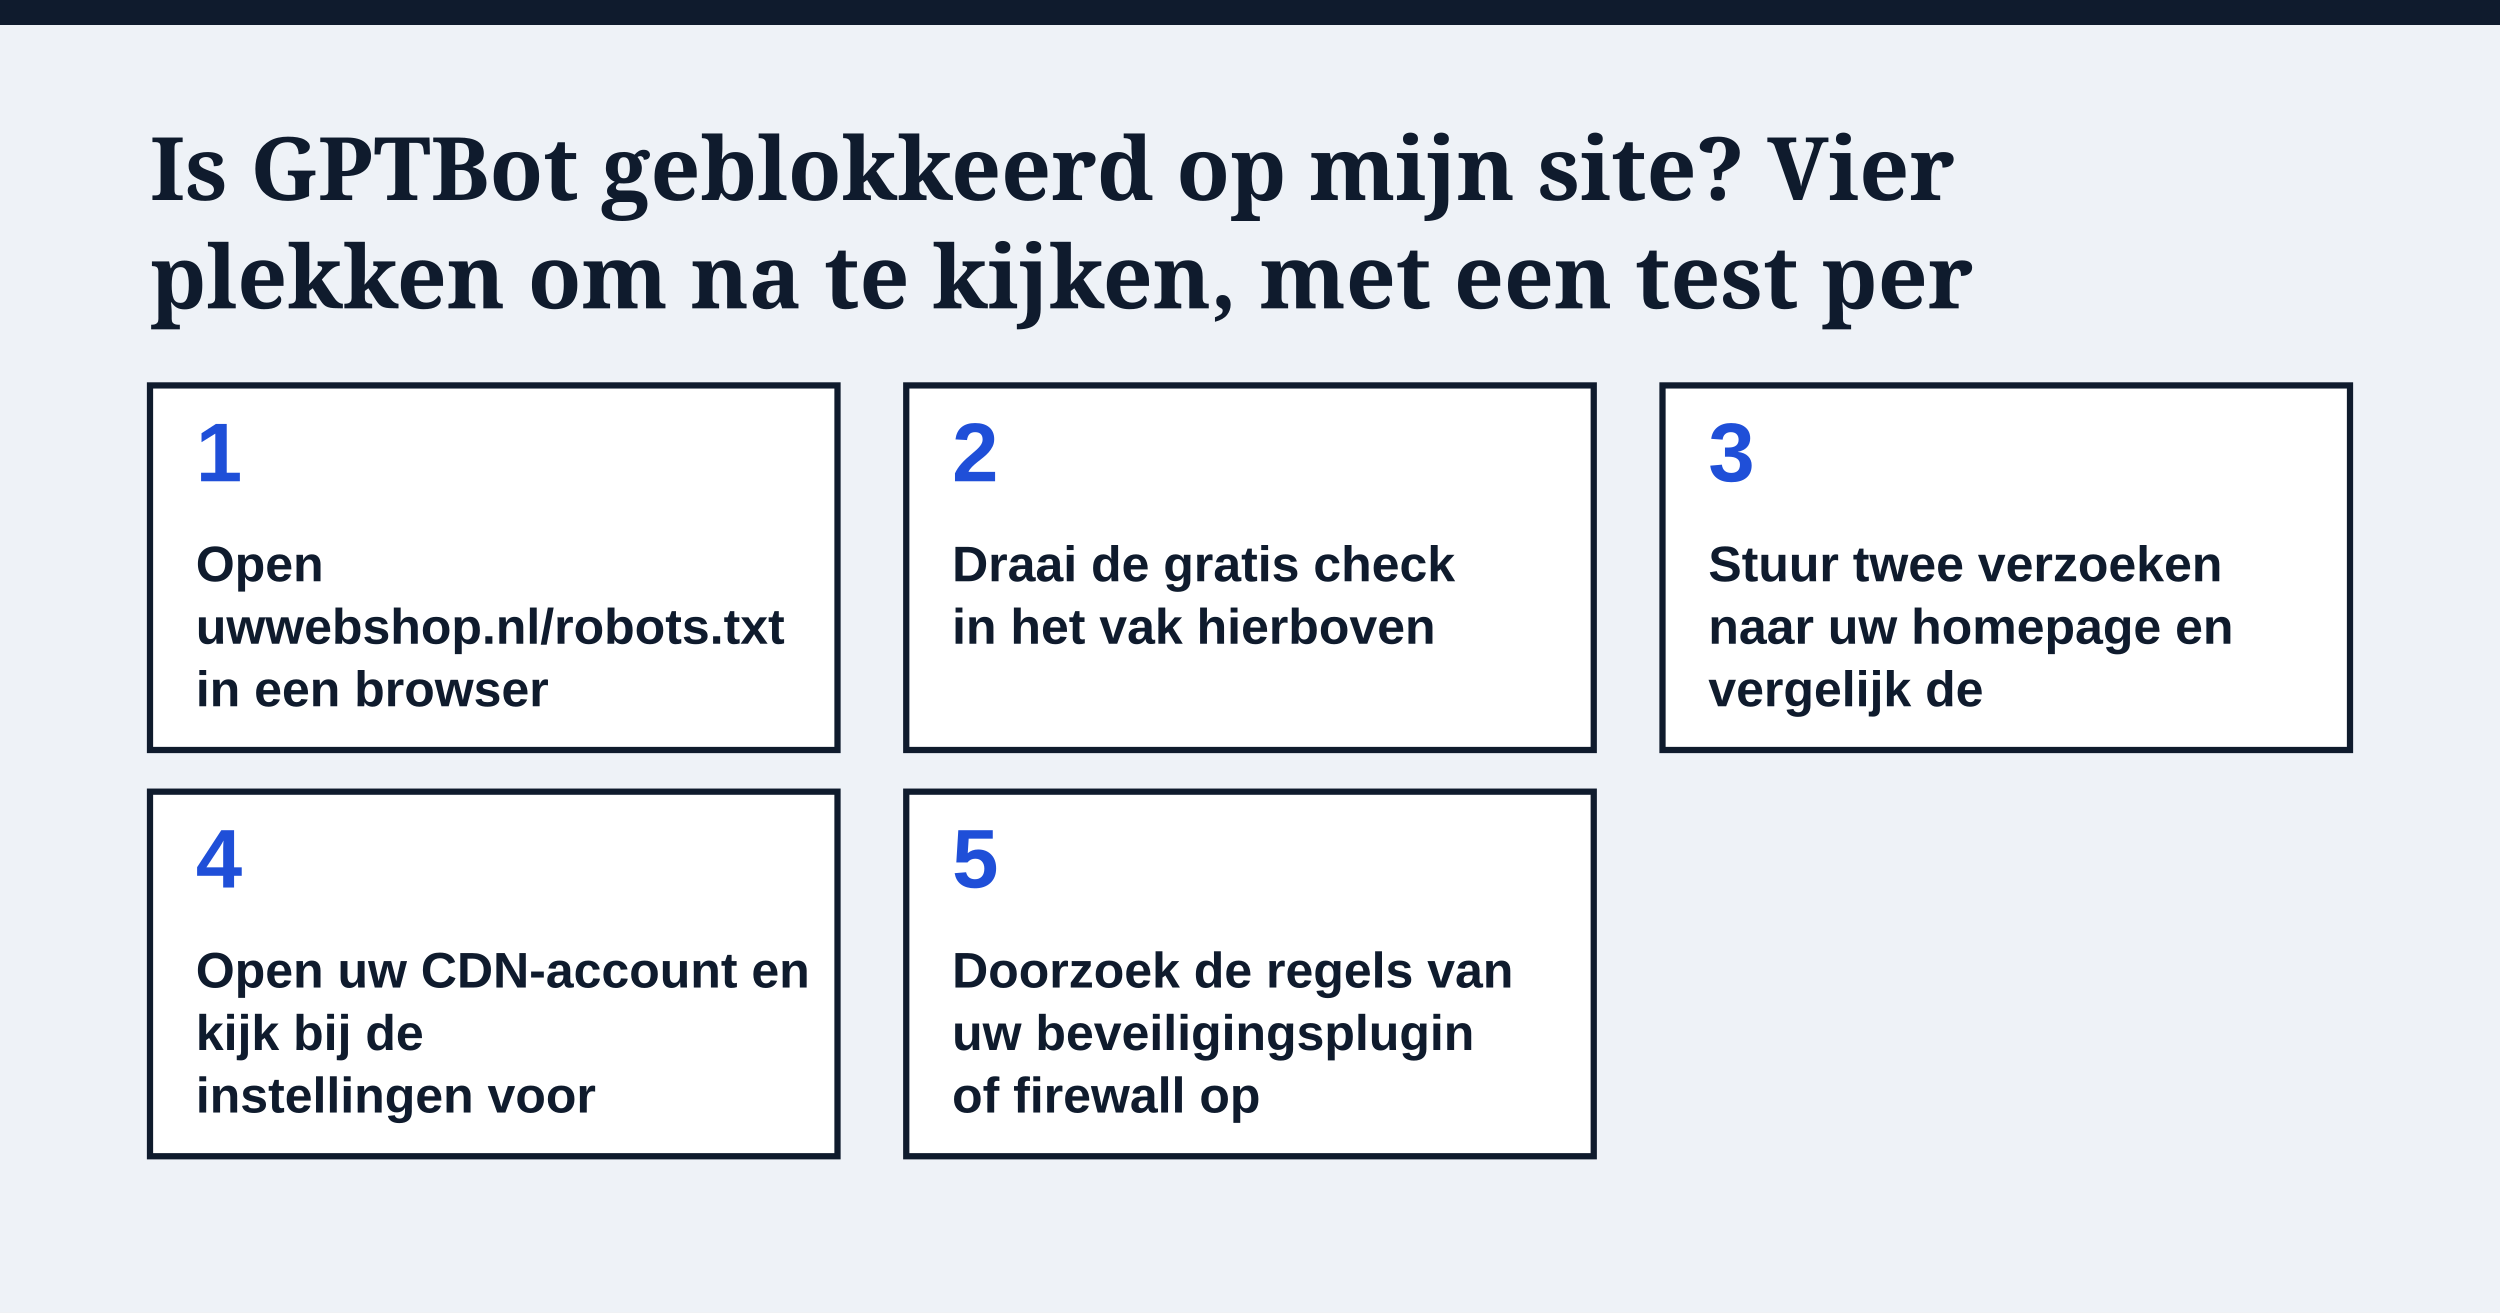
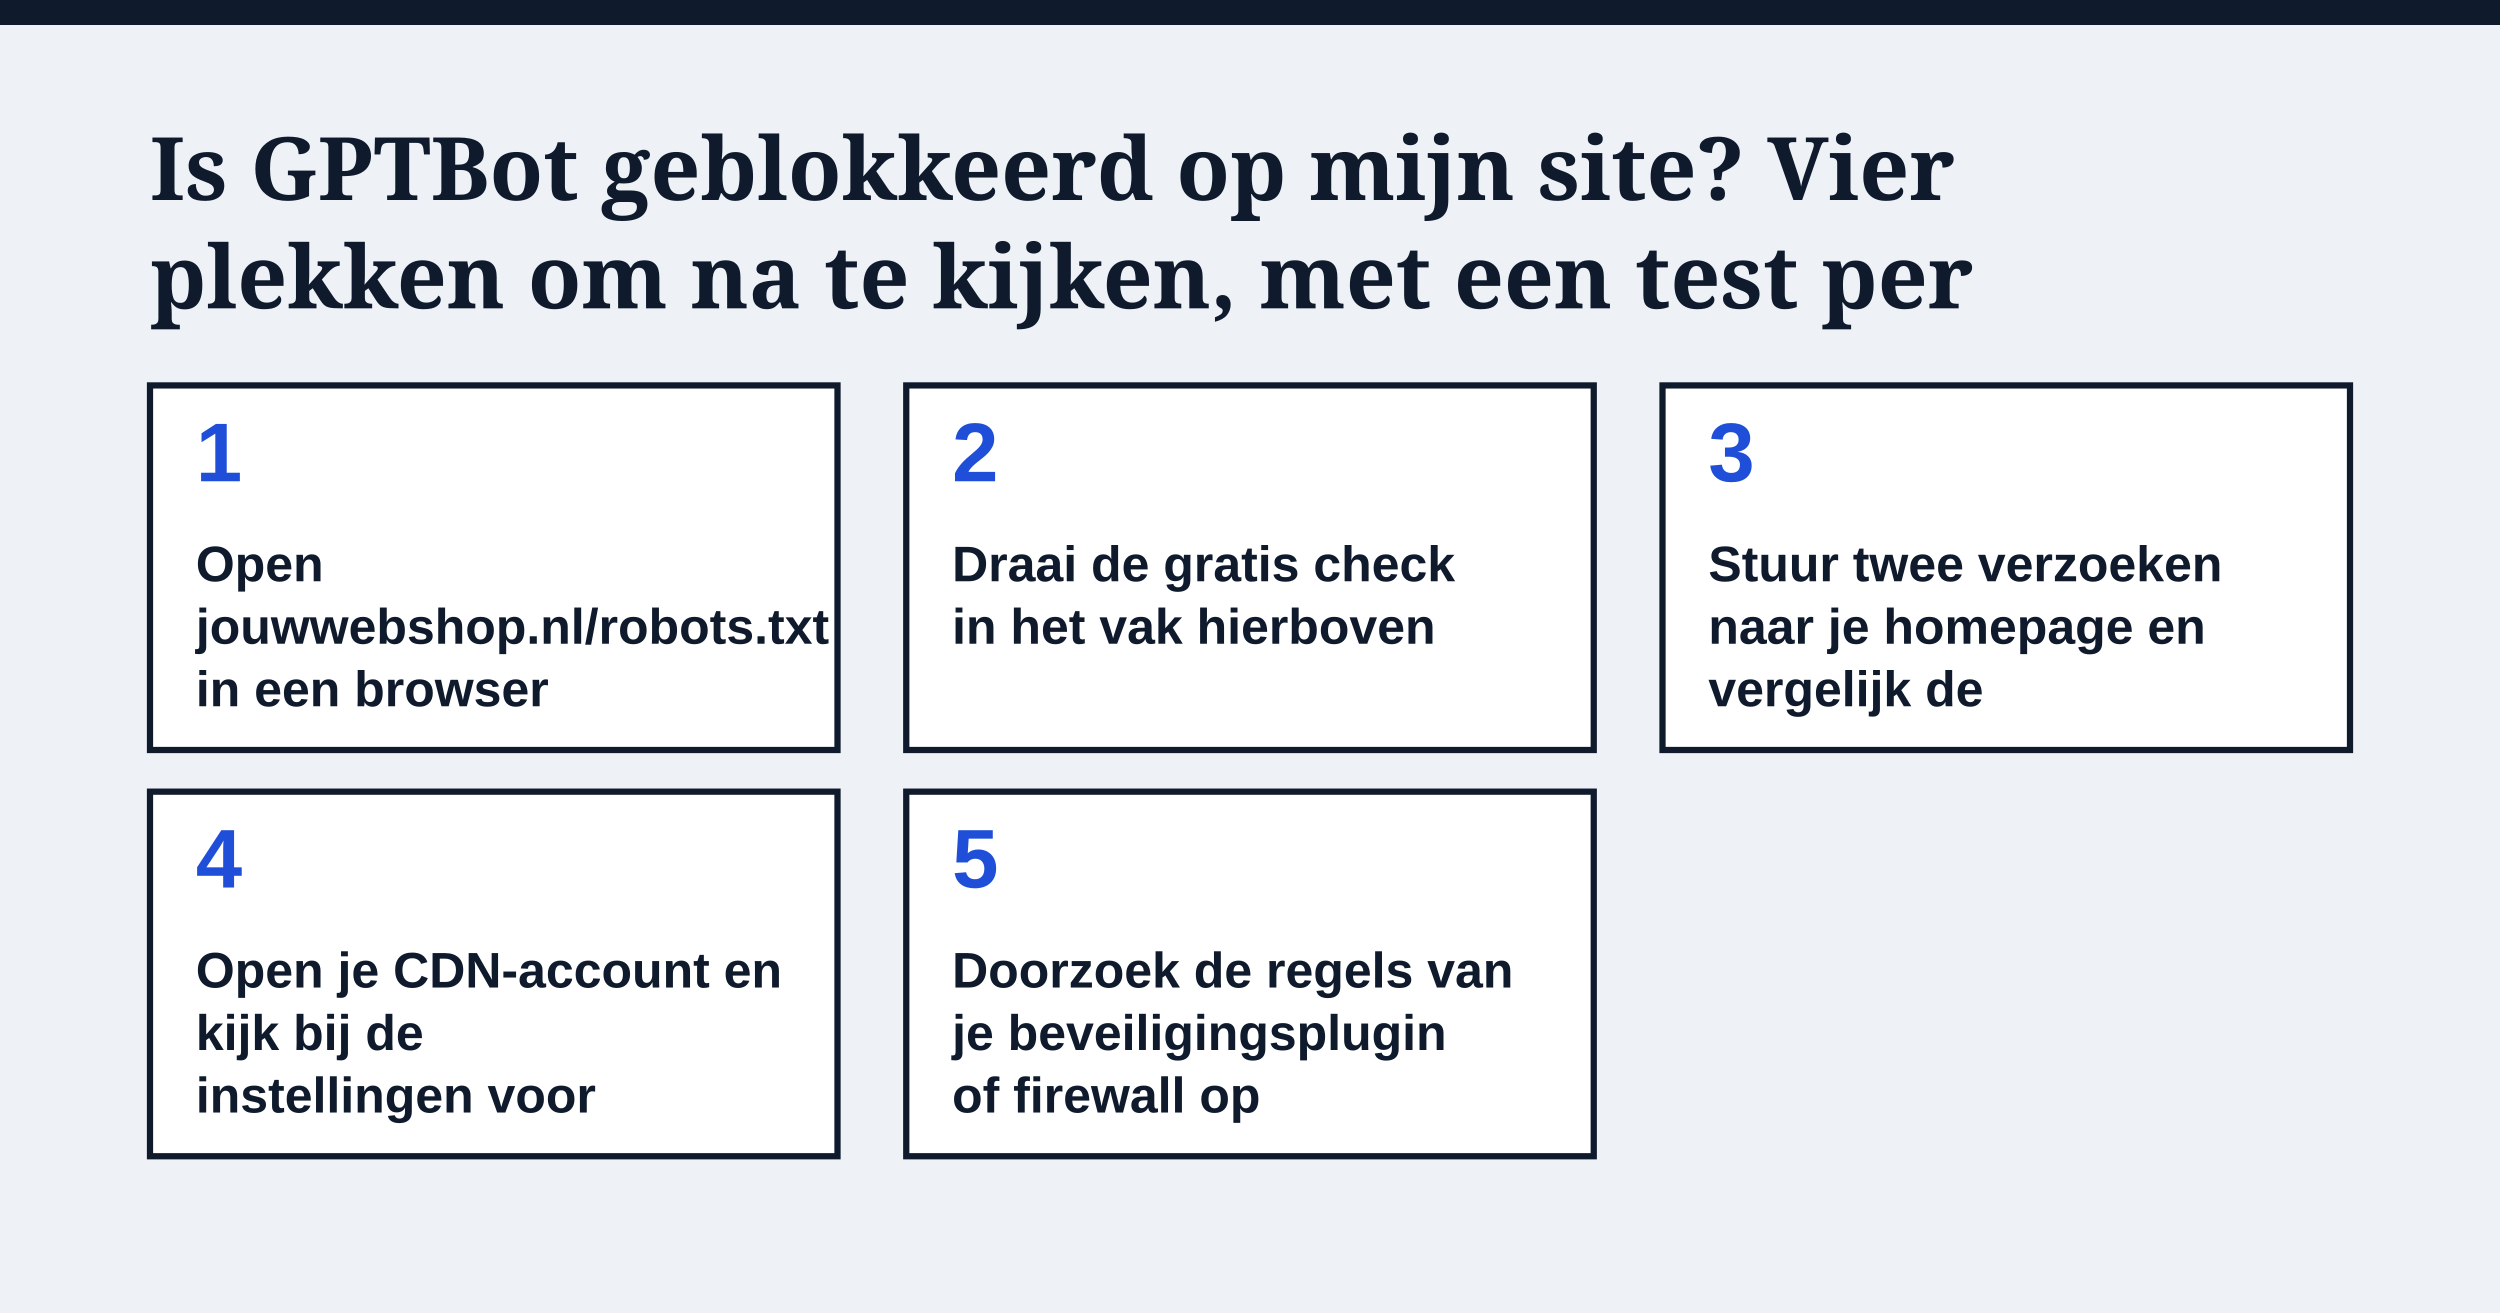
<svg xmlns="http://www.w3.org/2000/svg" viewBox="0 0 1200 630" width="1200" height="630" role="img" aria-labelledby="t d">
  <rect width="1200" height="630" fill="#EEF2F7" />
  <rect width="1200" height="12" fill="#0F1B2D" />
  <text x="72" y="96" font-family="Georgia,serif" font-size="42" font-weight="600" fill="#0F1B2D">Is GPTBot geblokkeerd op mijn site? Vier</text>
  <text x="72" y="148" font-family="Georgia,serif" font-size="42" font-weight="600" fill="#0F1B2D">plekken om na te kijken, met een test per</text>
  <g font-family="system-ui,Arial,sans-serif" fill="#0F1B2D">
    <rect x="72" y="185" width="330" height="175" fill="#fff" stroke="#0F1B2D" stroke-width="3" />
    <text x="94" y="231" font-size="40" font-weight="600" fill="#1F4FD8">1</text>
    <text x="94" y="279" font-size="24" font-weight="600">Open</text>
-     <text x="94" y="309" font-size="24" font-weight="600">uwwebshop.nl/robots.txt</text>
+     <text x="94" y="309" font-size="24" font-weight="600">jouwwebshop.nl/robots.txt</text>
    <text x="94" y="339" font-size="24" font-weight="600">in een browser</text>
    <rect x="435" y="185" width="330" height="175" fill="#fff" stroke="#0F1B2D" stroke-width="3" />
    <text x="457" y="231" font-size="40" font-weight="600" fill="#1F4FD8">2</text>
    <text x="457" y="279" font-size="24" font-weight="600">Draai de gratis check</text>
    <text x="457" y="309" font-size="24" font-weight="600">in het vak hierboven</text>
    <rect x="798" y="185" width="330" height="175" fill="#fff" stroke="#0F1B2D" stroke-width="3" />
    <text x="820" y="231" font-size="40" font-weight="600" fill="#1F4FD8">3</text>
    <text x="820" y="279" font-size="24" font-weight="600">Stuur twee verzoeken</text>
-     <text x="820" y="309" font-size="24" font-weight="600">naar uw homepage en</text>
+     <text x="820" y="309" font-size="24" font-weight="600">naar je homepage en</text>
    <text x="820" y="339" font-size="24" font-weight="600">vergelijk de</text>
    <rect x="72" y="380" width="330" height="175" fill="#fff" stroke="#0F1B2D" stroke-width="3" />
    <text x="94" y="426" font-size="40" font-weight="600" fill="#1F4FD8">4</text>
-     <text x="94" y="474" font-size="24" font-weight="600">Open uw CDN-account en</text>
+     <text x="94" y="474" font-size="24" font-weight="600">Open je CDN-account en</text>
    <text x="94" y="504" font-size="24" font-weight="600">kijk bij de</text>
    <text x="94" y="534" font-size="24" font-weight="600">instellingen voor</text>
    <rect x="435" y="380" width="330" height="175" fill="#fff" stroke="#0F1B2D" stroke-width="3" />
    <text x="457" y="426" font-size="40" font-weight="600" fill="#1F4FD8">5</text>
    <text x="457" y="474" font-size="24" font-weight="600">Doorzoek de regels van</text>
-     <text x="457" y="504" font-size="24" font-weight="600">uw beveiligingsplugin</text>
+     <text x="457" y="504" font-size="24" font-weight="600">je beveiligingsplugin</text>
    <text x="457" y="534" font-size="24" font-weight="600">of firewall op</text>
  </g>
</svg>
